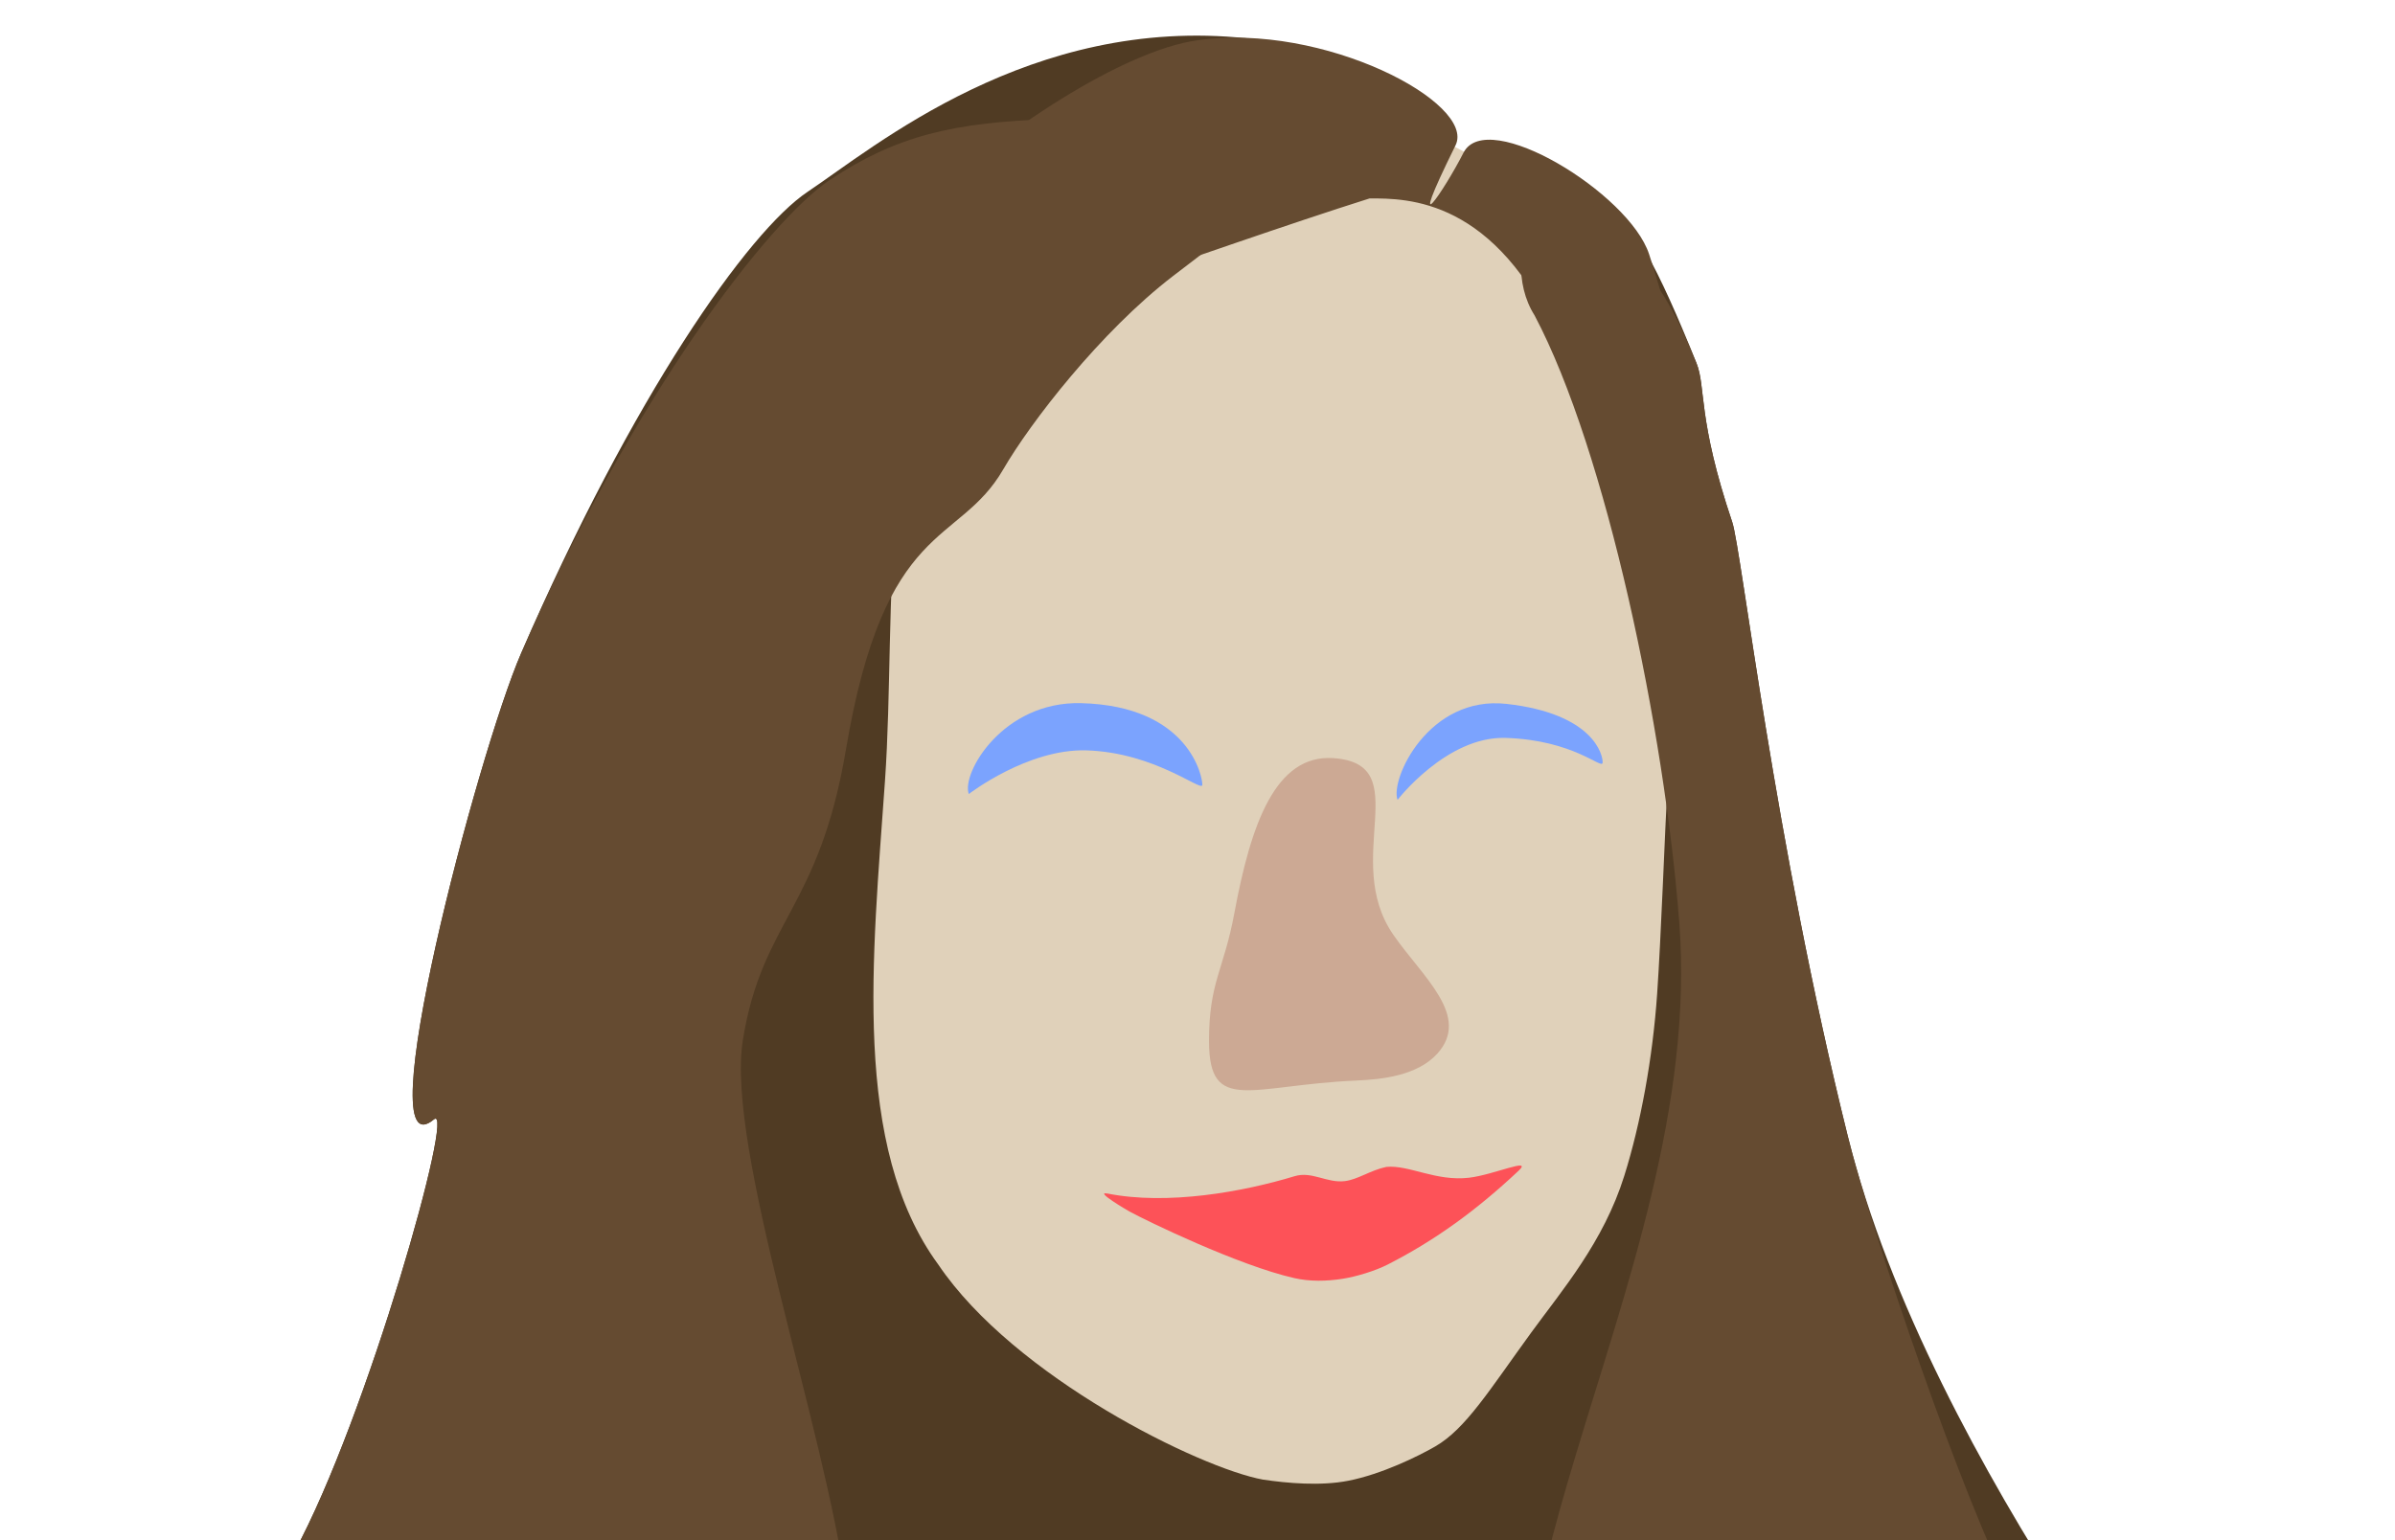
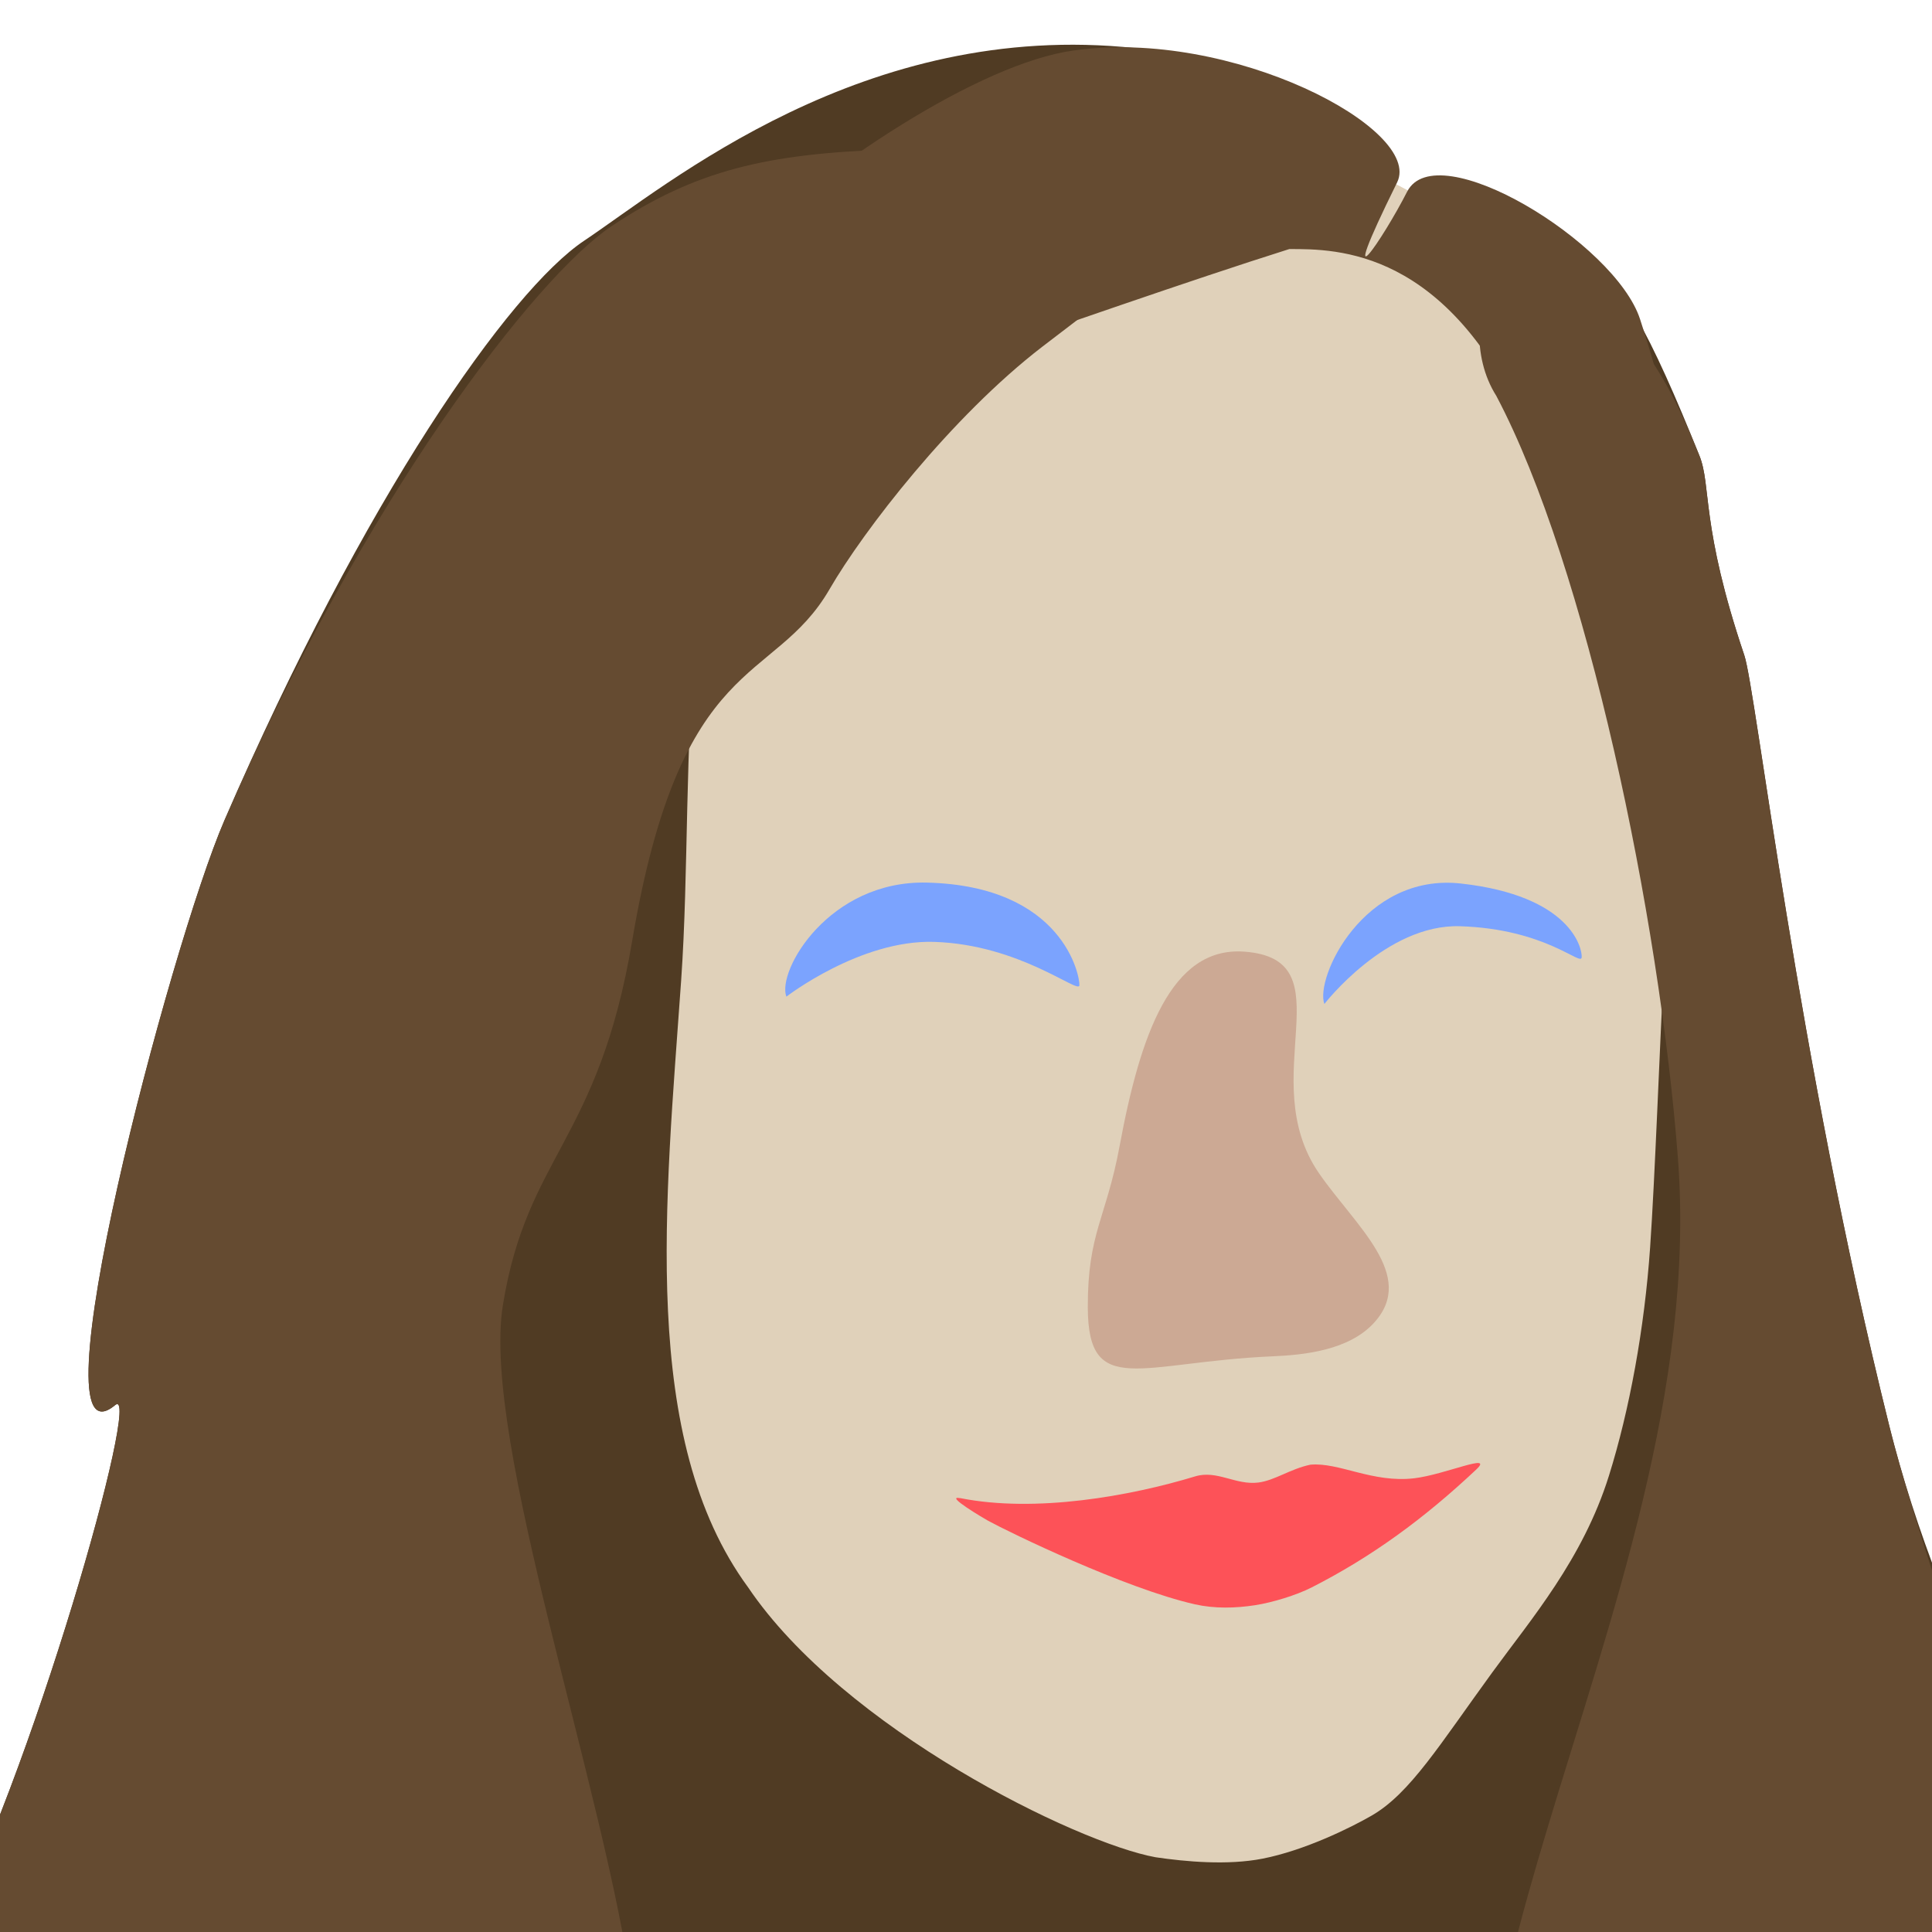
- <svg xmlns="http://www.w3.org/2000/svg" version="1.1" id="Layer_1" x="0px" y="0px" viewBox="150 300 700 450" style="enable-background:new 0 0 900 900;" xml:space="preserve">
+ <svg xmlns="http://www.w3.org/2000/svg" version="1.1" id="Layer_1" x="0px" y="0px" viewBox="0 0 450 450" style="enable-background:new 0 0 450 450;" xml:space="preserve">
  <style type="text/css">
	.face{
   fill:#e0d1ba;
  }
  .hair-front{
    opacity:1;
    fill:#654b31;
    fill-opacity:1;
  }
  .hair{
    opacity:1;
    fill:#503b23;
    fill-opacity:1;
  }
  .eyes{
    opacity:1;
    fill:#7BA3FE;
    fill-opacity:1;
  }
  .nose{
    opacity:1;
    fill:#cca994;
    fill-opacity:1;
  }
  .mouth{
    fill:#FD5258;
  }
</style>
-   <g transform="scale(10)">
+   <g transform="translate(-250 -300) scale(10)">
    <g id="hair-behind">
      <path class="hair" d="m 80.115,83.63 c 0,0.995 -60.933,5.538 -61.51,4.073 -0.424,-1.078 -0.885,-4.025 0.375,-6.675 1.427,-2.999 3.461,-3.522 4.627,-5.664 2.115,-3.887 4.734,-13.186 4.073,-12.636 -1.968,1.636 1.277,-10.689 2.548,-13.623 3.259,-7.528 6.638,-12.334 8.376,-13.497 1.958,-1.309 6.523,-5.165 12.847,-4.487 1.792,0.192 2.563,0.245 2.04,1.523 0.08,5.274 6.839,1.113 8.343,3.34 0.831,0.295 1.635,1.853 2.75,4.631 0.282,0.703 0.024,1.622 1.045,4.648 0.27,0.8 1.235,9.337 3.375,17.943 2.418,9.725 11.111,20.083 11.111,20.423 z" />
    </g>
    <g id="face-rotate" transform="rotate(4 49 50)">
      <g id="face">
        <path class="face" d="m 63.901,51.713 c 0.027,1.654 0.129,4.682 0.13,6.314 6.49e-4,1.89 -0.214,3.809 -0.587,5.375 -0.471,1.977 -1.578,3.459 -2.388,4.752 -1.105,1.764 -1.714,2.948 -2.572,3.526 -0.47,0.317 -1.501,0.918 -2.466,1.178 -0.801,0.216 -1.782,0.195 -2.486,0.141 -1.857,-0.205 -7.458,-2.479 -9.907,-5.609 -2.771,-3.272 -2.542,-8.83 -2.542,-13.993 0,-5.117 -1.19,-11.475 1.863,-15.819 2.114,-3.008 6.608,-5.547 9.868,-4.924 1.758,0.33 3.975,1.037 5.878,2.31 1.559,1.043 2.234,2.216 3.196,3.819 1.784,2.975 1.932,8.04 2.013,12.93 z" />
      </g>
      <g id="hair-with-face">
        <path class="hair-front" d="m 59.852,39.221 c -2.155,-4.075 -4.717,-3.885 -5.827,-3.806 -4.661,1.839 -11.732,5.097 -13.44,5.337 -5.524,0.777 3.803,-8.691 8.099,-9.599 3.637,-0.785 8.261,1.261 7.738,2.538 -1.309,3.194 -0.221,1.308 0.247,0.201 0.59,-1.395 4.915,0.844 5.619,2.58 2.032,5.011 -0.338,2.233 0.777,5.011 -1.175,2.477 -1.158,0.697 -3.212,-2.264 z" />
      </g>
      <g id="eyes">
        <path class="eyes" d="m 50.344,52.864 c -4e-6,0.212 -1.446,-0.852 -3.448,-0.774 -1.719,0.067 -3.342,1.513 -3.342,1.513 -0.266,-0.585 0.801,-2.777 3.085,-2.879 3.174,-0.142 3.705,1.928 3.705,2.14 z" />
        <path class="eyes" d="m 61.969,51.398 c -4e-6,0.212 -0.878,-0.604 -2.88,-0.526 -1.719,0.067 -3.022,2.027 -3.022,2.027 -0.266,-0.585 0.694,-3.116 2.979,-3.021 2.57,0.106 2.924,1.307 2.924,1.519 z" />
      </g>
      <g id="nose">
        <path class="nose" d="m 56.218,56.842 c 0.936,1.17 2.445,2.216 1.521,3.383 -0.539,0.681 -1.565,0.861 -2.3,0.944 -3.077,0.351 -4.221,1.289 -4.376,-0.835 -0.127,-1.735 0.283,-2.097 0.477,-3.804 0.299,-2.621 0.872,-4.717 2.573,-4.717 2.442,-10e-7 0.424,2.927 2.105,5.029 z" />
      </g>
      <g id="mouth">
        <path class="mouth" d="m 48.404,64.971 c 1.78,0.229 3.963,-0.326 5.428,-0.886 0.498,-0.19 0.957,0.144 1.48,0.04 0.377,-0.075 0.719,-0.369 1.179,-0.499 0.66,-0.107 1.475,0.329 2.435,0.147 0.71,-0.135 1.828,-0.739 1.424,-0.302 -1.135,1.227 -2.281,2.193 -3.626,3.002 -0.349,0.21 -0.889,0.416 -1.287,0.507 -0.457,0.104 -0.94,0.149 -1.404,0.078 -1.651,-0.254 -4.436,-1.373 -4.941,-1.606 -0.076,-0.035 -1.068,-0.528 -0.69,-0.479 z" />
      </g>
    </g>
    <g>
      <path class="hair-front" d="m 59.65,78.522 c 0.228,-1.85 0.758,-3.827 1.378,-5.89 1.477,-4.922 3.461,-10.331 3.054,-15.655 -0.43,-5.63 -2.131,-13.788 -4.23,-17.756 -1.178,-1.865 0.512,-4.978 1.912,-2.957 1.047,1.51 1.705,1.574 2.819,4.352 0.282,0.703 0.024,1.622 1.045,4.648 0.27,0.8 1.235,9.337 3.375,17.943 0.716,2.879 3.392,10.698 4.82,13.411 -5.444,0.156 -5.374,1.194 -14.173,1.903 z" />
    </g>
    <g>
      <path class="hair-front" d="m 52.592,34.867 c 0.577,0.358 -0.54,1.075 -3.314,3.208 -2.118,1.629 -4.166,4.284 -4.957,5.65 -1.309,2.26 -3.458,1.428 -4.596,8.188 -0.788,4.682 -2.45,4.991 -3.013,8.495 -0.504,3.136 2.41,11.387 3.013,15.989 0.09,0.69 0.129,1.298 0.096,1.794 -7.683,-0.957 -11.294,-3.056 -16.213,-2.826 2.115,-3.887 4.734,-13.186 4.073,-12.636 -1.968,1.636 1.277,-10.689 2.548,-13.623 3.259,-7.528 7.27,-12.671 9.009,-13.834 1.958,-1.309 3.641,-1.695 6.482,-1.789 4.664,-0.155 5.876,0.764 6.873,1.384 z" />
    </g>
  </g>
</svg>
